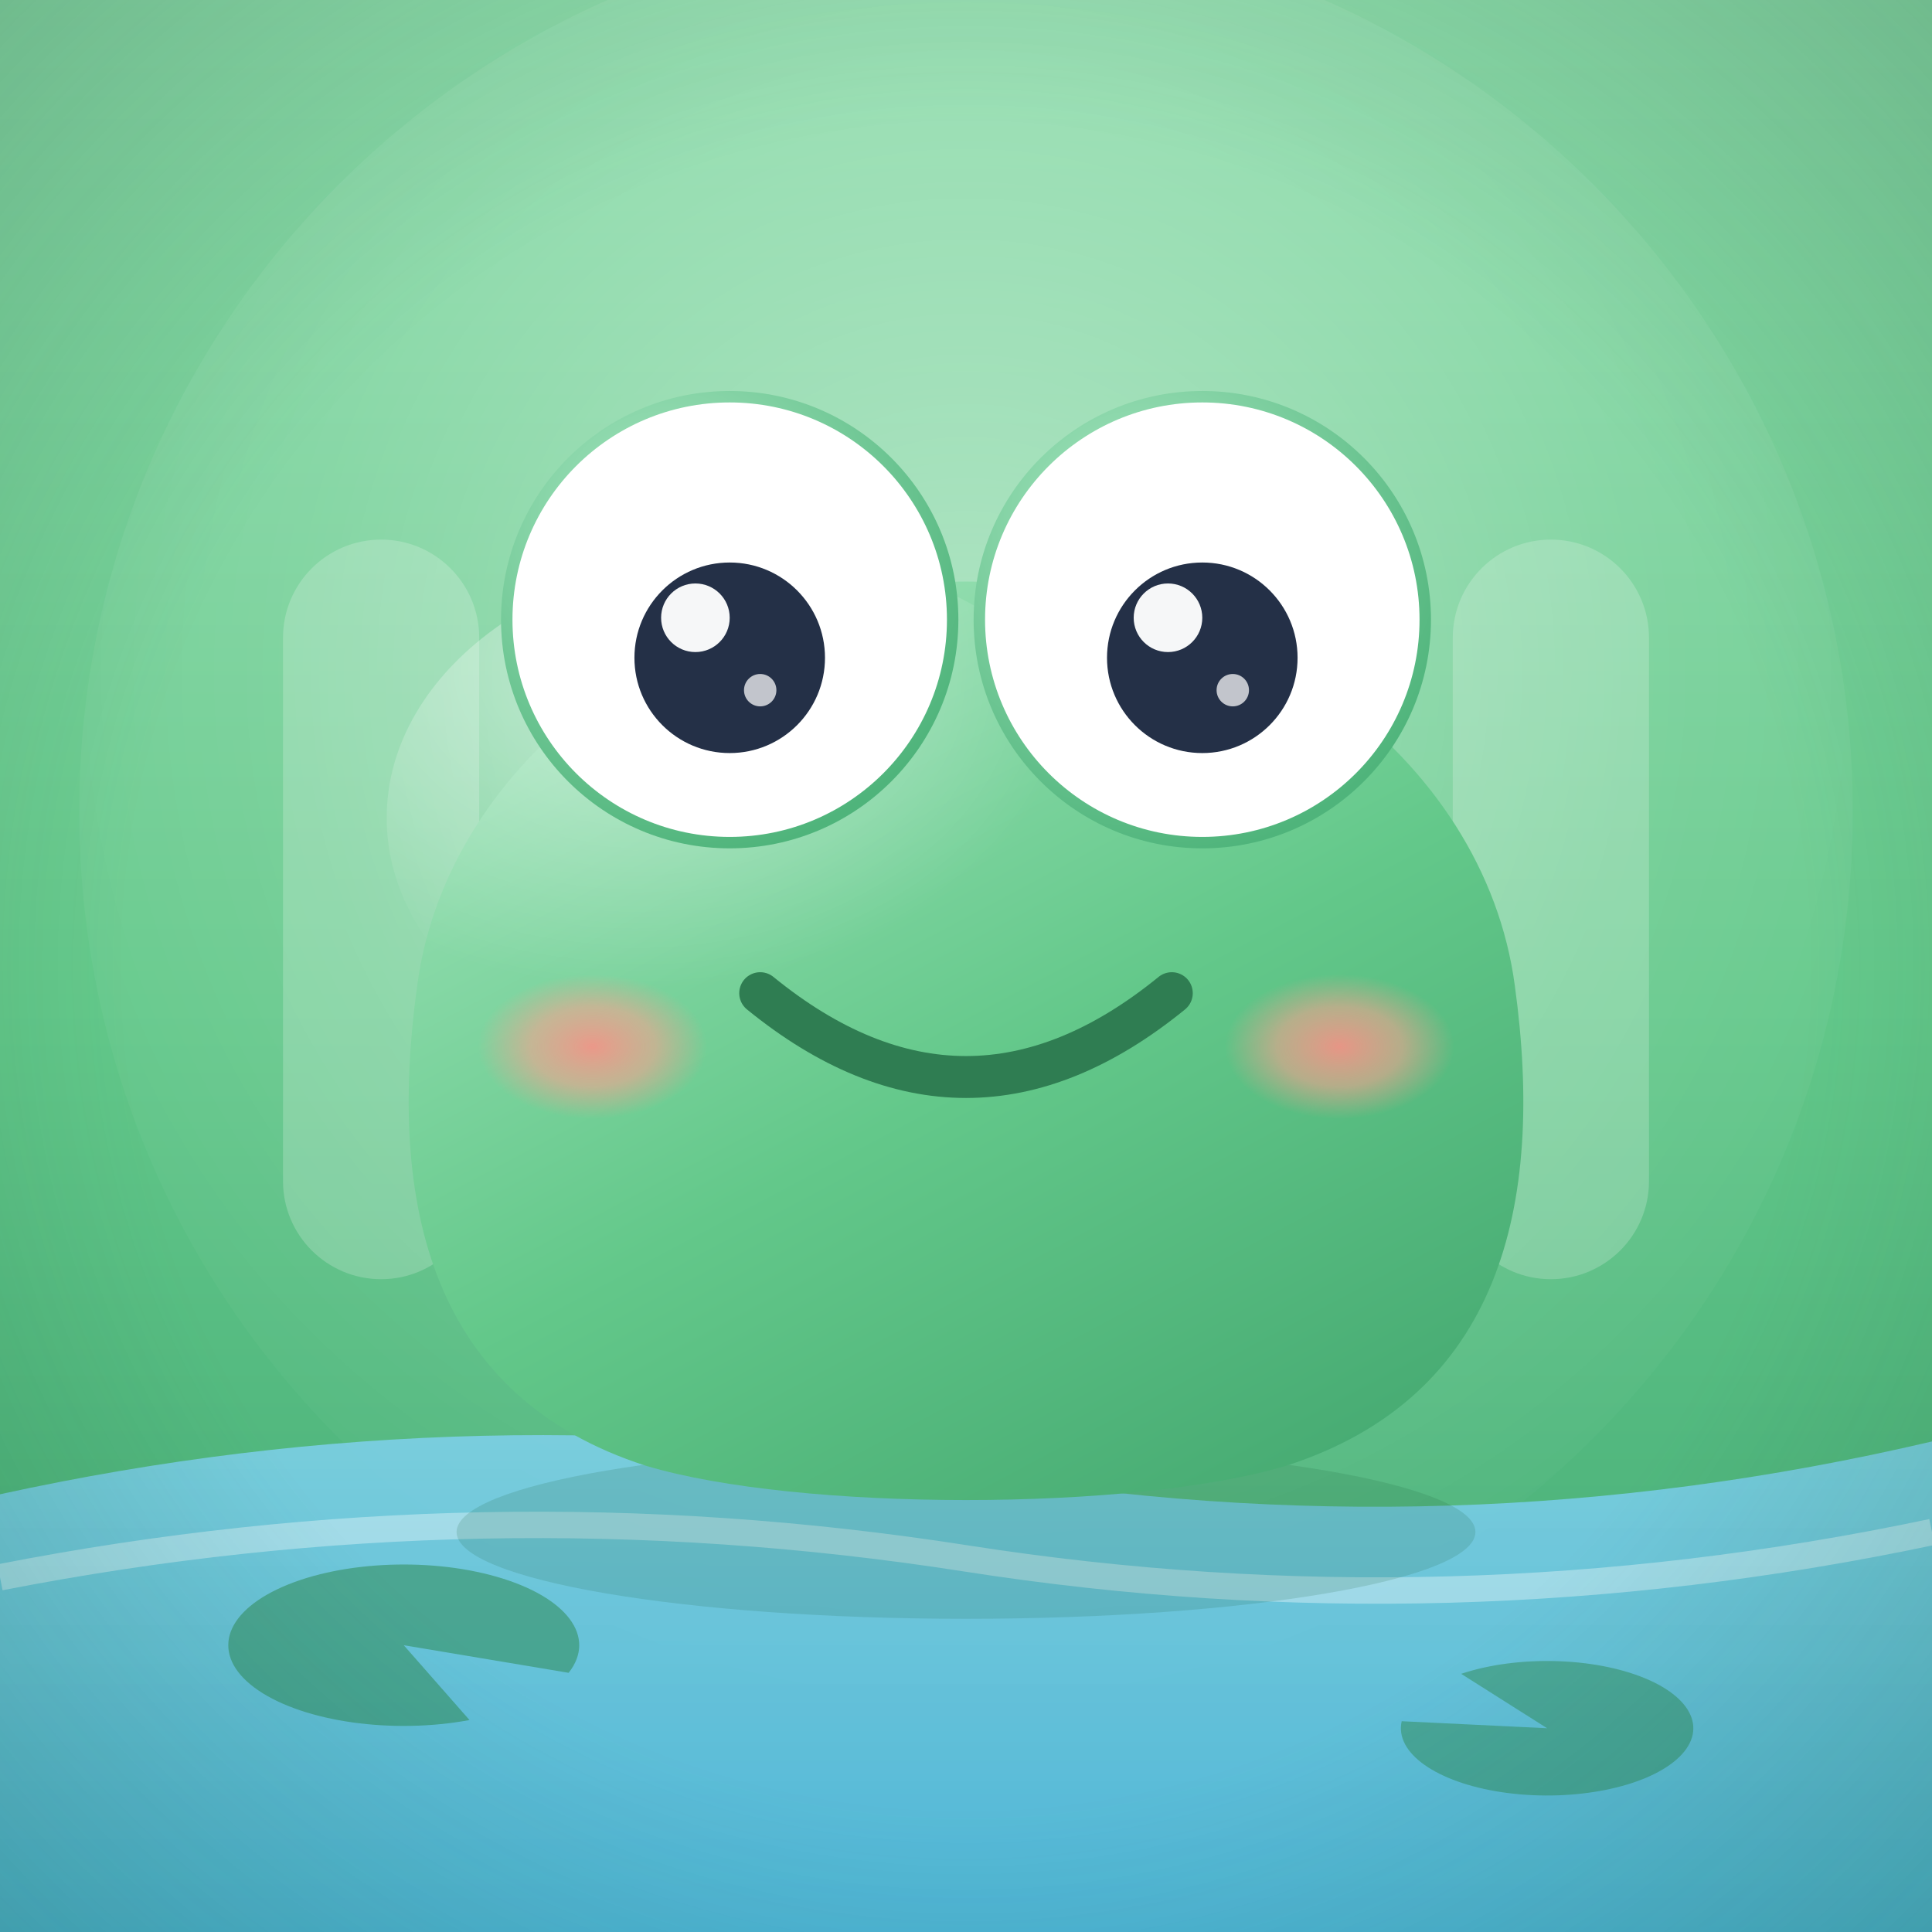
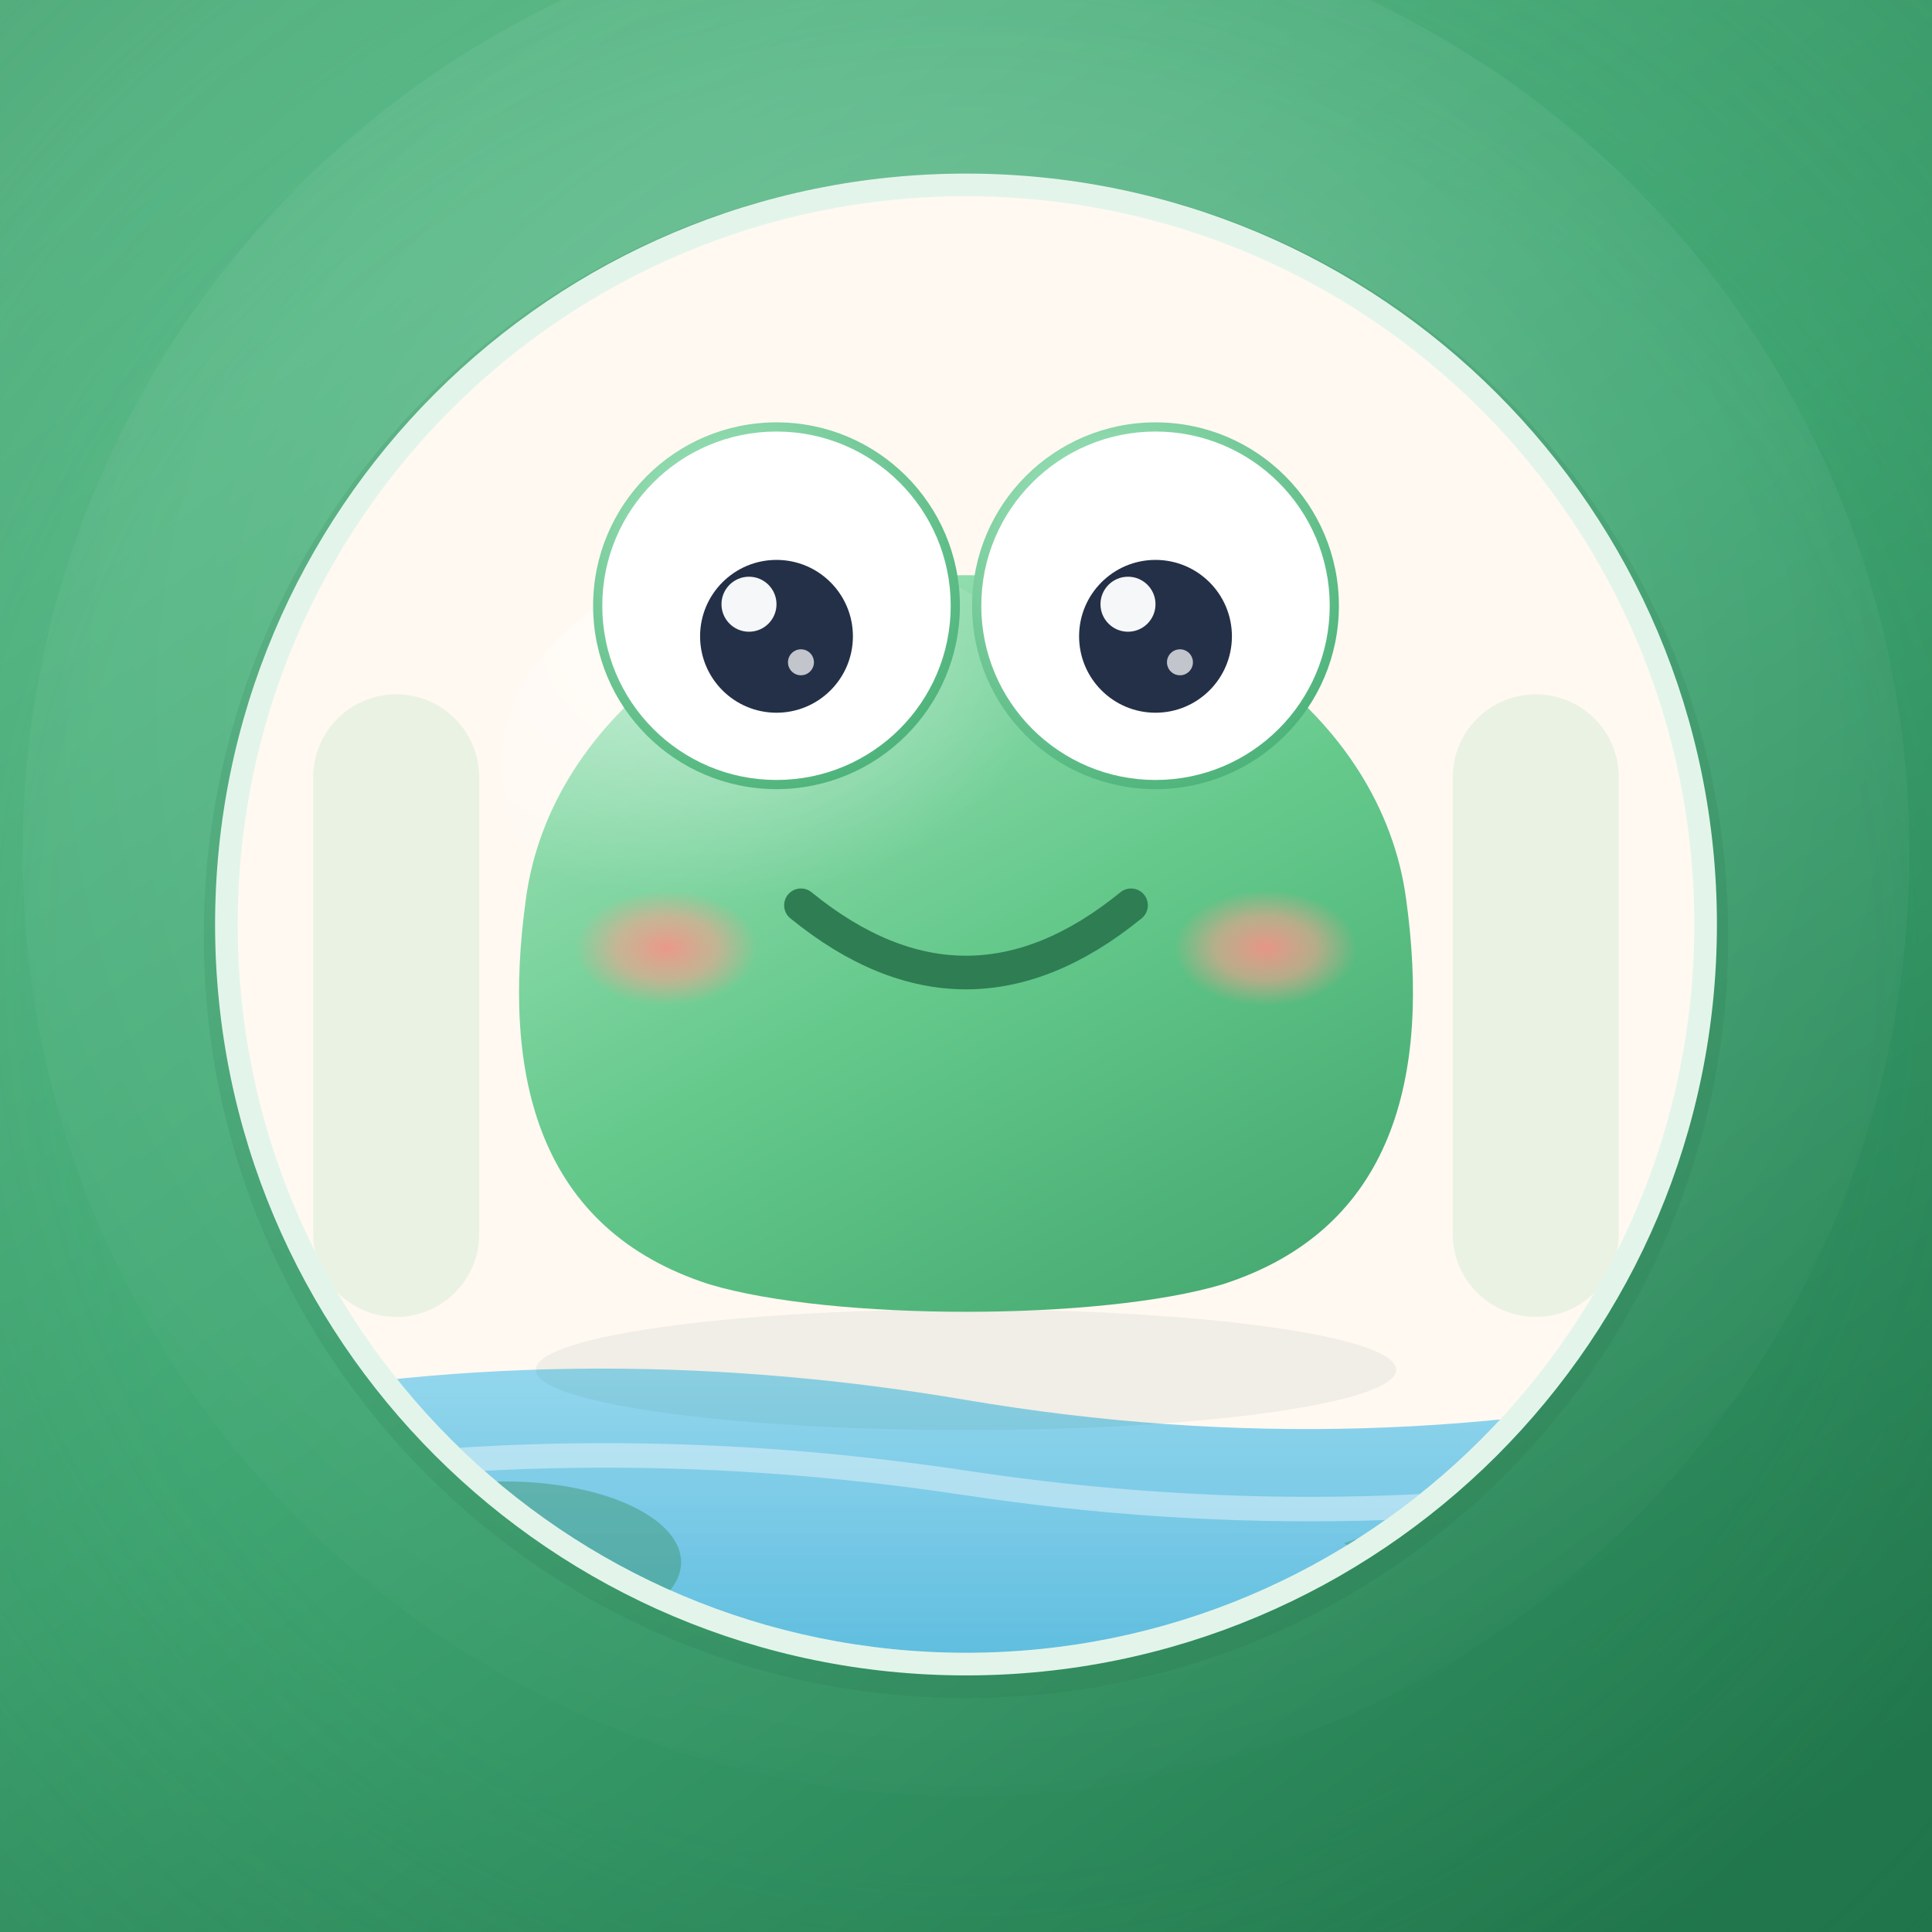
<svg xmlns="http://www.w3.org/2000/svg" viewBox="0 0 1024 1024" width="1024" height="1024">
  <defs>
    <linearGradient id="hopBody" x1="0.2" y1="0" x2="0.85" y2="1">
      <stop offset="0" stop-color="#9FE3B9" />
      <stop offset="0.52" stop-color="#63C88A" />
      <stop offset="1" stop-color="#45A971" />
    </linearGradient>
    <radialGradient id="hopCheek" cx="0.5" cy="0.5" r="0.5">
      <stop offset="0" stop-color="#FF8E86" stop-opacity="0.85" />
      <stop offset="0.55" stop-color="#FF9F8F" stop-opacity="0.55" />
      <stop offset="1" stop-color="#FF9F8F" stop-opacity="0" />
    </radialGradient>
    <radialGradient id="hopEyeDome" cx="0.36" cy="0.28" r="0.75">
      <stop offset="0" stop-color="#A9E8C2" />
      <stop offset="1" stop-color="#4FB47B" />
    </radialGradient>
    <radialGradient id="hopSheen" cx="0.34" cy="0.22" r="0.6">
      <stop offset="0" stop-color="#FFFFFF" stop-opacity="0.45" />
      <stop offset="1" stop-color="#FFFFFF" stop-opacity="0" />
    </radialGradient>
+     <clipPath id="iconDisc">
+       <circle cx="512" cy="490" r="386" />
+     </clipPath>
    <radialGradient id="iconHalo" cx="0.5" cy="0.42" r="0.62">
-       <stop offset="0" stop-color="#FFFFFF" stop-opacity="0.42" />
-       <stop offset="0.62" stop-color="#FFFFFF" stop-opacity="0.1" />
+       <stop offset="0" stop-color="#FFFFFF" stop-opacity="0.3" />
+       <stop offset="0.6" stop-color="#FFFFFF" stop-opacity="0.08" />
      <stop offset="1" stop-color="#FFFFFF" stop-opacity="0" />
    </radialGradient>
-     <linearGradient id="iconSky" x1="0" y1="0" x2="0" y2="1">
-       <stop offset="0" stop-color="#8FDCAC" />
-       <stop offset="0.52" stop-color="#63C88A" />
-       <stop offset="1" stop-color="#3FA672" />
+     <linearGradient id="iconSky" x1="0.15" y1="0" x2="0.85" y2="1">
+       <stop offset="0" stop-color="#5FBE8C" />
+       <stop offset="0.5" stop-color="#3FA672" />
+       <stop offset="1" stop-color="#227A4E" />
    </linearGradient>
-     <radialGradient id="iconVignette" cx="0.5" cy="0.5" r="0.72">
-       <stop offset="0.6" stop-color="#1B5E39" stop-opacity="0" />
-       <stop offset="1" stop-color="#1B5E39" stop-opacity="0.28" />
+     <radialGradient id="iconVignette" cx="0.5" cy="0.5" r="0.75">
+       <stop offset="0.62" stop-color="#1B5E39" stop-opacity="0" />
+       <stop offset="1" stop-color="#1B5E39" stop-opacity="0.22" />
    </radialGradient>
    <linearGradient id="iconWater" x1="0" y1="0" x2="0" y2="1">
      <stop offset="0" stop-color="#7FD0EC" stop-opacity="0.85" />
      <stop offset="1" stop-color="#4FB6DC" stop-opacity="0.95" />
    </linearGradient>
  </defs>
  <rect width="1024" height="1024" fill="url(#iconSky)" />
-   <circle cx="512" cy="430" r="470" fill="url(#iconHalo)" />
-   <g fill="#FFFFFF" opacity="0.2">
-     <rect x="150" y="286" width="104" height="392" rx="52" />
-     <rect x="770" y="286" width="104" height="392" rx="52" />
+   <circle cx="512" cy="452" r="500" fill="url(#iconHalo)" />
+   <circle cx="512" cy="496" r="404" fill="#1B5E39" opacity="0.12" />
+   <circle cx="512" cy="490" r="398" fill="#E3F5EA" />
+   <circle cx="512" cy="490" r="386" fill="#FFF9F2" />
+   <g clip-path="url(#iconDisc)">
+     <g fill="#63C88A" opacity="0.14">
+       <rect x="166" y="368" width="88" height="330" rx="44" />
+       <rect x="770" y="368" width="88" height="330" rx="44" />
+     </g>
+     <path d="M 100 748 Q 300 706 512 742 Q 724 778 930 730 L 930 900 L 100 900 Z" fill="url(#iconWater)" />
+     <path d="M 100 792 Q 300 754 512 786 Q 724 818 930 776" fill="none" stroke="#FFFFFF" stroke-width="13" opacity="0.4" />
+     <g transform="translate(268 828) scale(1.5)">
+       <path d="M 21.21 26.8 A 62 28.52 0 1 1 57.49 10.68 L 0 0 Z" fill="#2F8C57" opacity="0.4" />
+     </g>
+     <g transform="translate(760 846) scale(1.25)">
+       <path d="M -38.17 -22.47 A 62 28.52 0 1 1 -61.85 -1.99 L 0 0 Z" fill="#2F8C57" opacity="0.35" />
+     </g>
  </g>
-   <path d="M 0 792 Q 256 736 512 780 Q 768 824 1024 764 L 1024 1024 L 0 1024 Z" fill="url(#iconWater)" />
-   <path d="M 0 836 Q 256 786 512 826 Q 768 866 1024 812" fill="none" stroke="#FFFFFF" stroke-width="14" opacity="0.35" />
-   <g transform="translate(214 872) scale(1.5)">
-     <path d="M 23.23 26.44 A 62 28.52 0 1 1 58.26 9.75 L 0 0 Z" fill="#2F8C57" opacity="0.55" />
-   </g>
-   <g transform="translate(820 916) scale(1.25)">
-     <path d="M -36.44 -23.07 A 62 28.52 0 1 1 -61.66 -2.98 L 0 0 Z" fill="#2F8C57" opacity="0.5" />
-   </g>
-   <ellipse cx="512" cy="812" rx="270" ry="46" fill="#1B5E39" opacity="0.16" />
-   <g transform="translate(512 486) scale(2.02) translate(-256 -274)">
+   <ellipse cx="512" cy="726" rx="228" ry="32" fill="#1B5E39" opacity="0.07" />
+   <g transform="translate(512 462) scale(1.62) translate(-256 -283)">
    <path d="     M 256 186     C 330 186, 392 232, 400 292     C 408 350, 396 400, 340 418     C 300 430, 212 430, 172 418     C 116 400, 104 350, 112 292     C 120 232, 182 186, 256 186     Z" fill="url(#hopBody)" />
    <ellipse cx="200" cy="248" rx="96" ry="70" fill="url(#hopSheen)" />
    <g>
      <circle cx="194" cy="196" r="60" fill="url(#hopEyeDome)" />
      <ellipse cx="194" cy="196" rx="57" ry="57" fill="#FFFFFF" />
      <circle cx="194" cy="206" r="25" fill="#243047" />
      <circle cx="185" cy="195.5" r="9" fill="#FFFFFF" opacity="0.96" />
      <circle cx="202" cy="214.5" r="4.25" fill="#FFFFFF" opacity="0.72" />
    </g>
    <g>
      <circle cx="318" cy="196" r="60" fill="url(#hopEyeDome)" />
      <ellipse cx="318" cy="196" rx="57" ry="57" fill="#FFFFFF" />
      <circle cx="318" cy="206" r="25" fill="#243047" />
      <circle cx="309" cy="195.5" r="9" fill="#FFFFFF" opacity="0.96" />
      <circle cx="326" cy="214.5" r="4.25" fill="#FFFFFF" opacity="0.72" />
    </g>
    <ellipse cx="158" cy="308" rx="30" ry="19" fill="url(#hopCheek)" />
    <ellipse cx="354" cy="308" rx="30" ry="19" fill="url(#hopCheek)" />
    <path d="M 202 294 Q 256 338 310 294" fill="none" stroke="#2F7D52" stroke-width="11" stroke-linecap="round" />
  </g>
  <rect width="1024" height="1024" fill="url(#iconVignette)" />
</svg>
